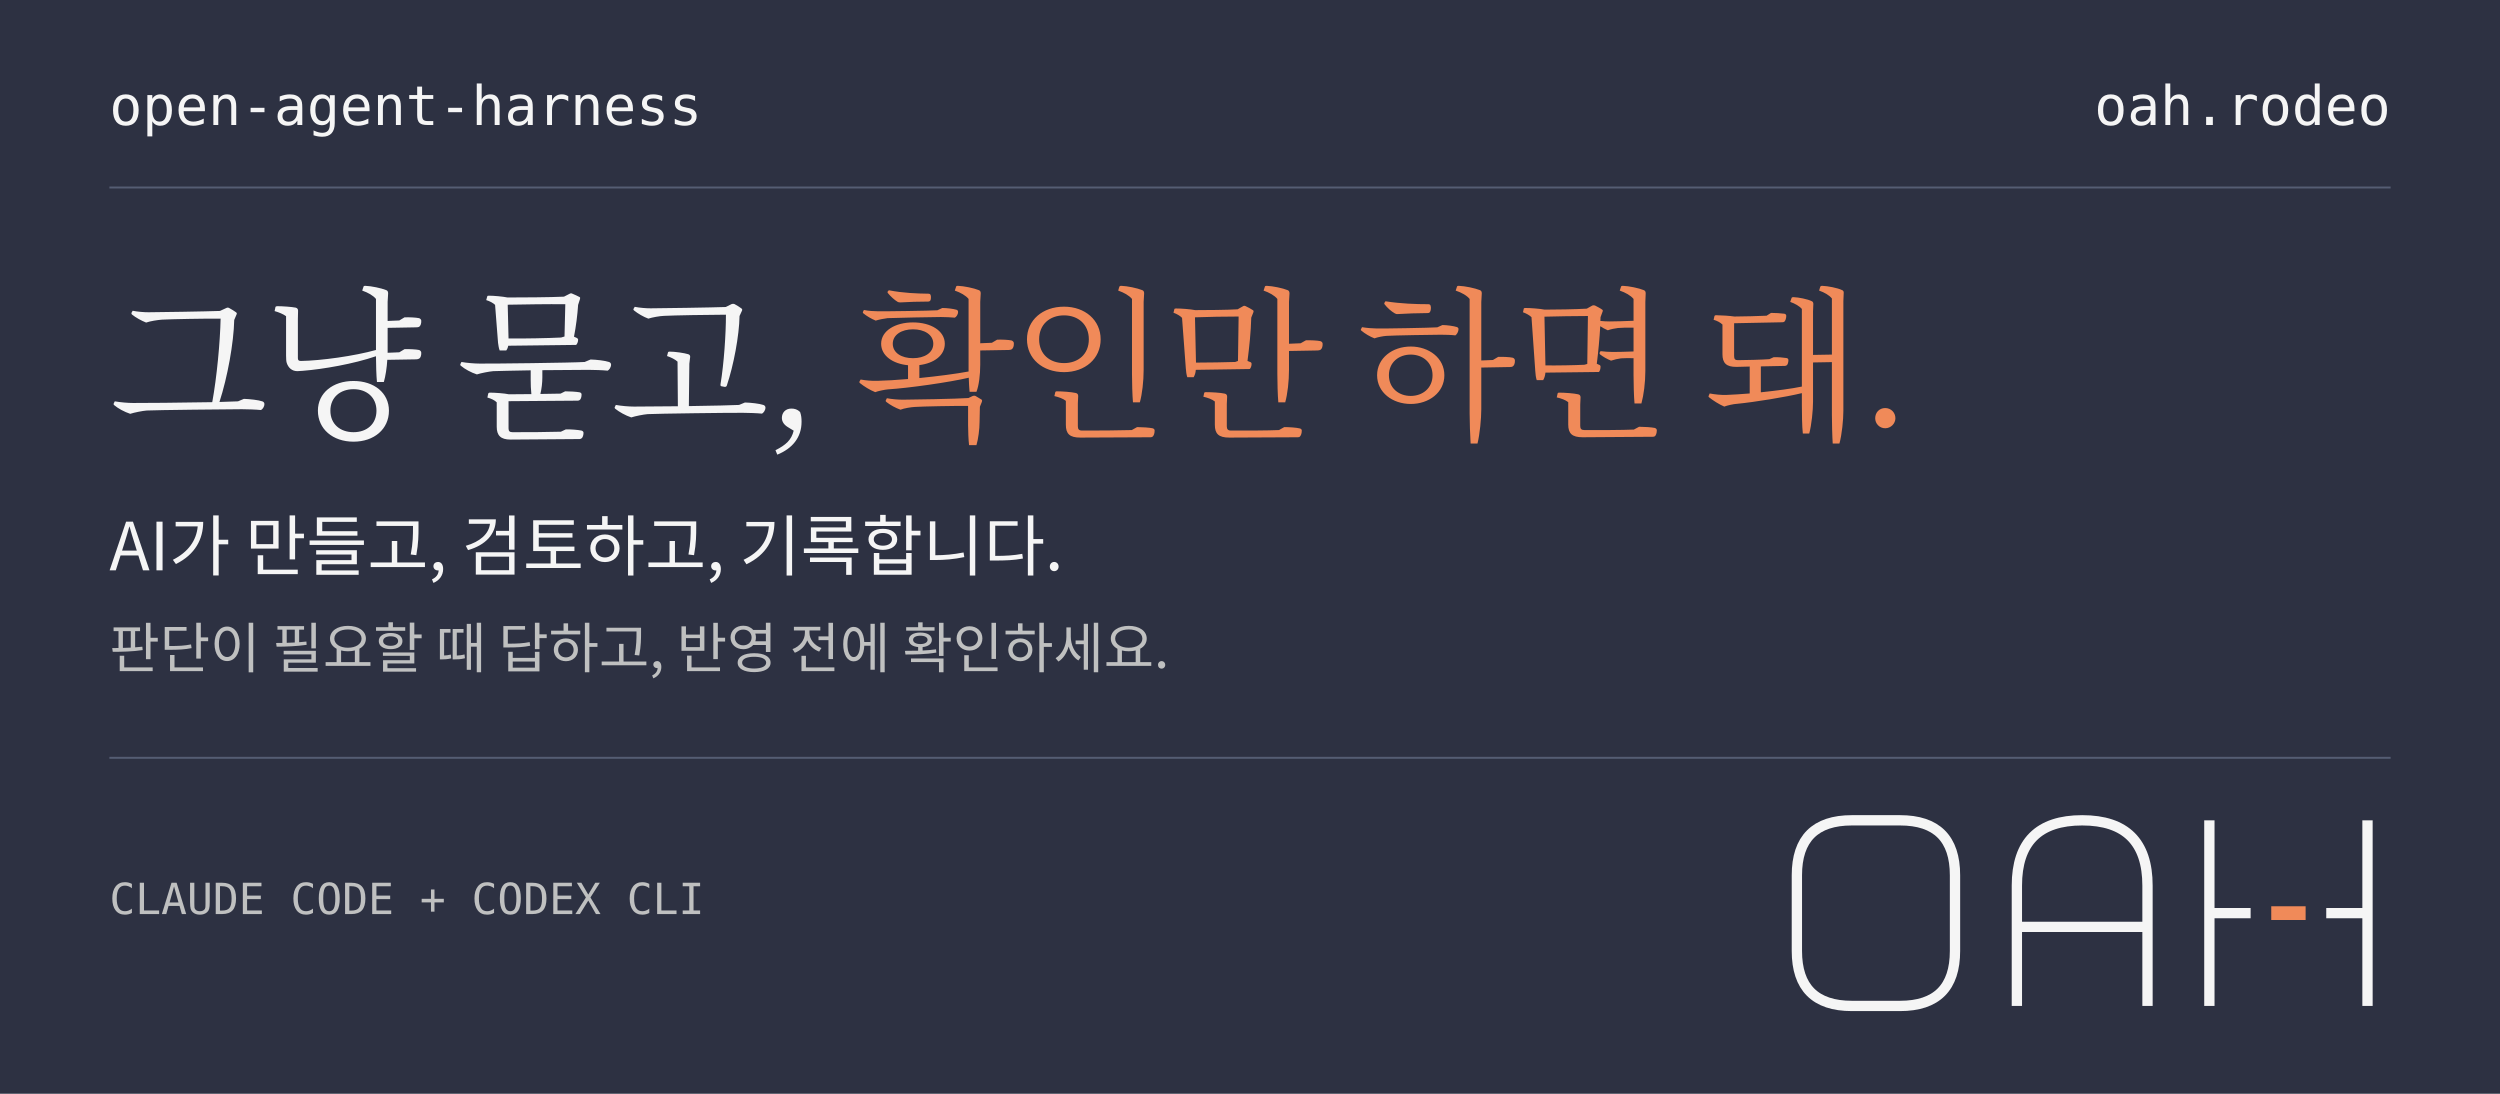
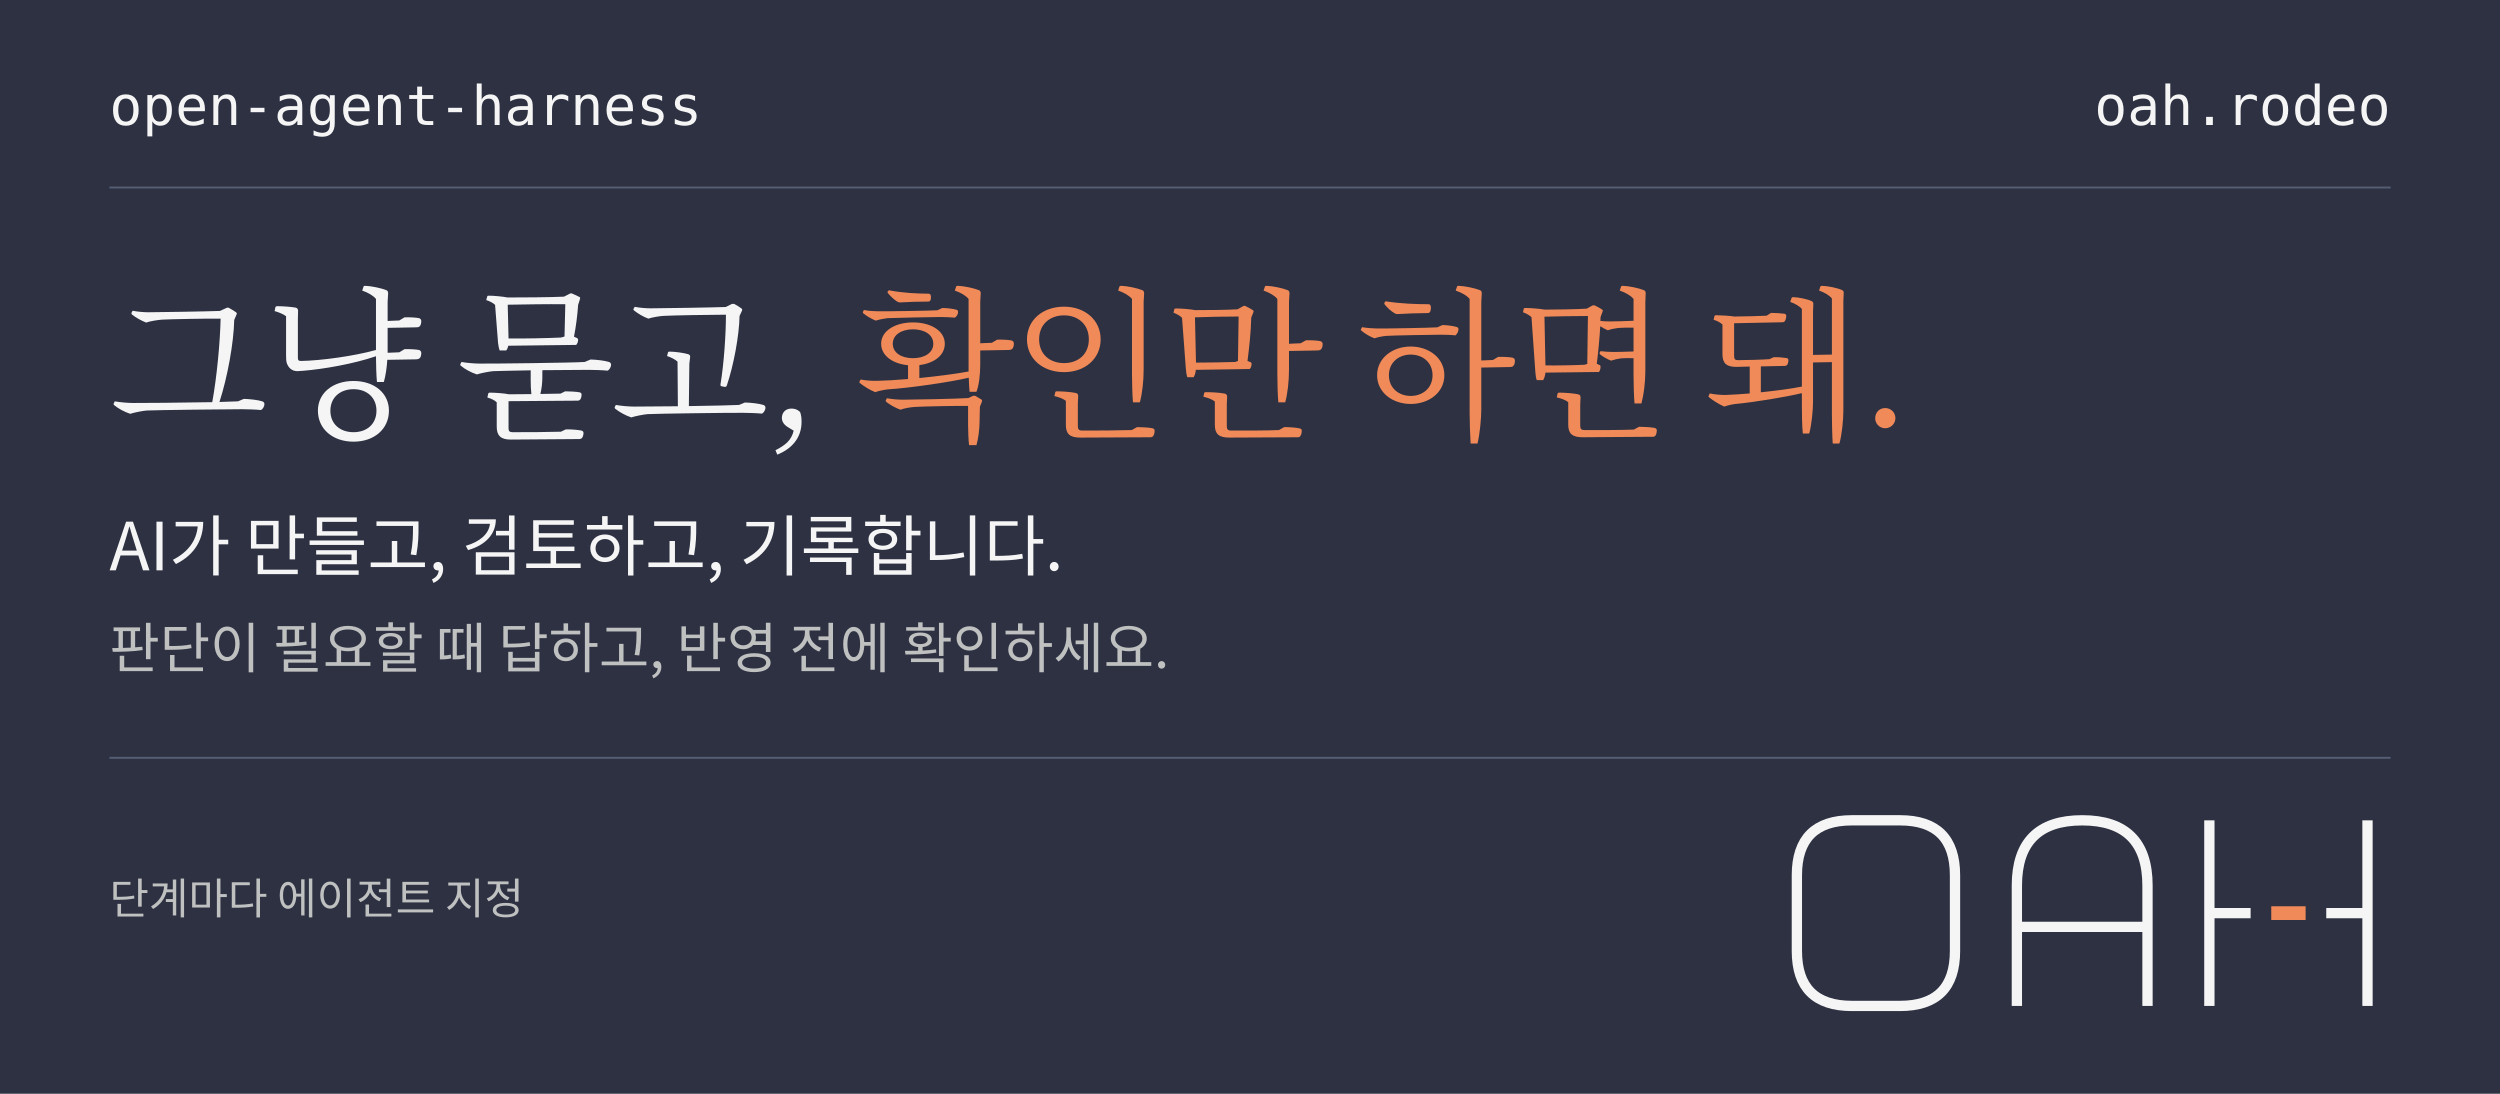
<svg xmlns="http://www.w3.org/2000/svg" viewBox="0 0 1280 560" role="img" aria-labelledby="banner-ko-dark-title banner-ko-dark-desc" id="banner-ko-dark-root">
  <defs>
    <style>#banner-ko-dark-root { font-family: "Apple SD Gothic Neo", "Malgun Gothic", "Noto Sans KR", "Noto Sans CJK KR", "Geist", system-ui, -apple-system, "Segoe UI", sans-serif; color: #f5f5f5; }
      #banner-ko-dark-root .diagram-container { width: 100%; overflow-x: auto; scrollbar-color: #bfc0c0 #2d3142; }
      #banner-ko-dark-root text { font-family: "Apple SD Gothic Neo", "Malgun Gothic", "Noto Sans KR", "Noto Sans CJK KR", "Geist", system-ui, -apple-system, "Segoe UI", sans-serif; fill: #f5f5f5; }
      #banner-ko-dark-root .headline { font-family: "Noto Serif KR", "AppleMyungjo", "Batang", "Noto Serif CJK KR", "Instrument Serif", Georgia, serif; font-size: 84px; font-weight: 400; letter-spacing: -.025em; }
      #banner-ko-dark-root .identity { font-family: "Geist Mono", ui-monospace, "SFMono-Regular", Consolas, monospace; font-size: 28px; font-weight: 500; }
      #banner-ko-dark-root .engines { font-family: "Geist Mono", ui-monospace, "SFMono-Regular", Consolas, monospace; font-size: 22px; font-weight: 400; fill: #bfc0c0; }
      #banner-ko-dark-root .lead { font-size: 34px; font-weight: 500; }
      #banner-ko-dark-root .detail { font-size: 28px; font-weight: 400; fill: #bfc0c0; }
      #banner-ko-dark-root ::selection { background: #f5f5f5; color: #2d3142; }
      @media print {
#banner-ko-dark-root .diagram-container { overflow-x: visible; }
}</style>
  </defs>
  <rect width="1280" height="560" fill="#2d3142" />
  <text x="56" y="64" class="identity">open-agent-harness</text>
  <text x="1224" y="64" text-anchor="end" class="identity">oah.rodeo</text>
  <path d="M56 96 H1224 M56 388 H1224" fill="none" stroke="#555d73" stroke-width="1" aria-hidden="true" />
  <text x="56" y="218" class="headline">그냥 묻고, <tspan fill="#f08a59">확인만 하면 돼.</tspan>
  </text>
  <text x="56" y="292" class="lead">AI가 만들고, 검토하고, 기록합니다.</text>
  <text x="56" y="342" class="detail">판단이 필요할 때 답하고, 반영 전에 확인하세요.</text>
-   <text x="56" y="468" class="engines">CLAUDE CODE + CODEX CLI</text>
+   <text x="56" y="468" class="engines">단계마다 에이전트 지정</text>
  <g transform="translate(920 420) scale(.88)" aria-hidden="true" fill="none" stroke="#f5f5f5" stroke-width="6" stroke-linecap="butt" stroke-linejoin="round">
    <path d="M92 32 Q92 0 60 0 H32 Q0 0 0 32 V76 Q0 108 32 108 H60 Q92 108 92 76 Z" />
    <path d="M128 108 V38 Q128 0 166 0 Q204 0 204 38 V108 M128 62 H204" />
    <path d="M240 0 V108 M332 0 V108 M240 54 H264 M308 54 H332" />
    <path d="M276 54 H296" stroke="#f08a59" stroke-width="8" />
  </g>
</svg>
